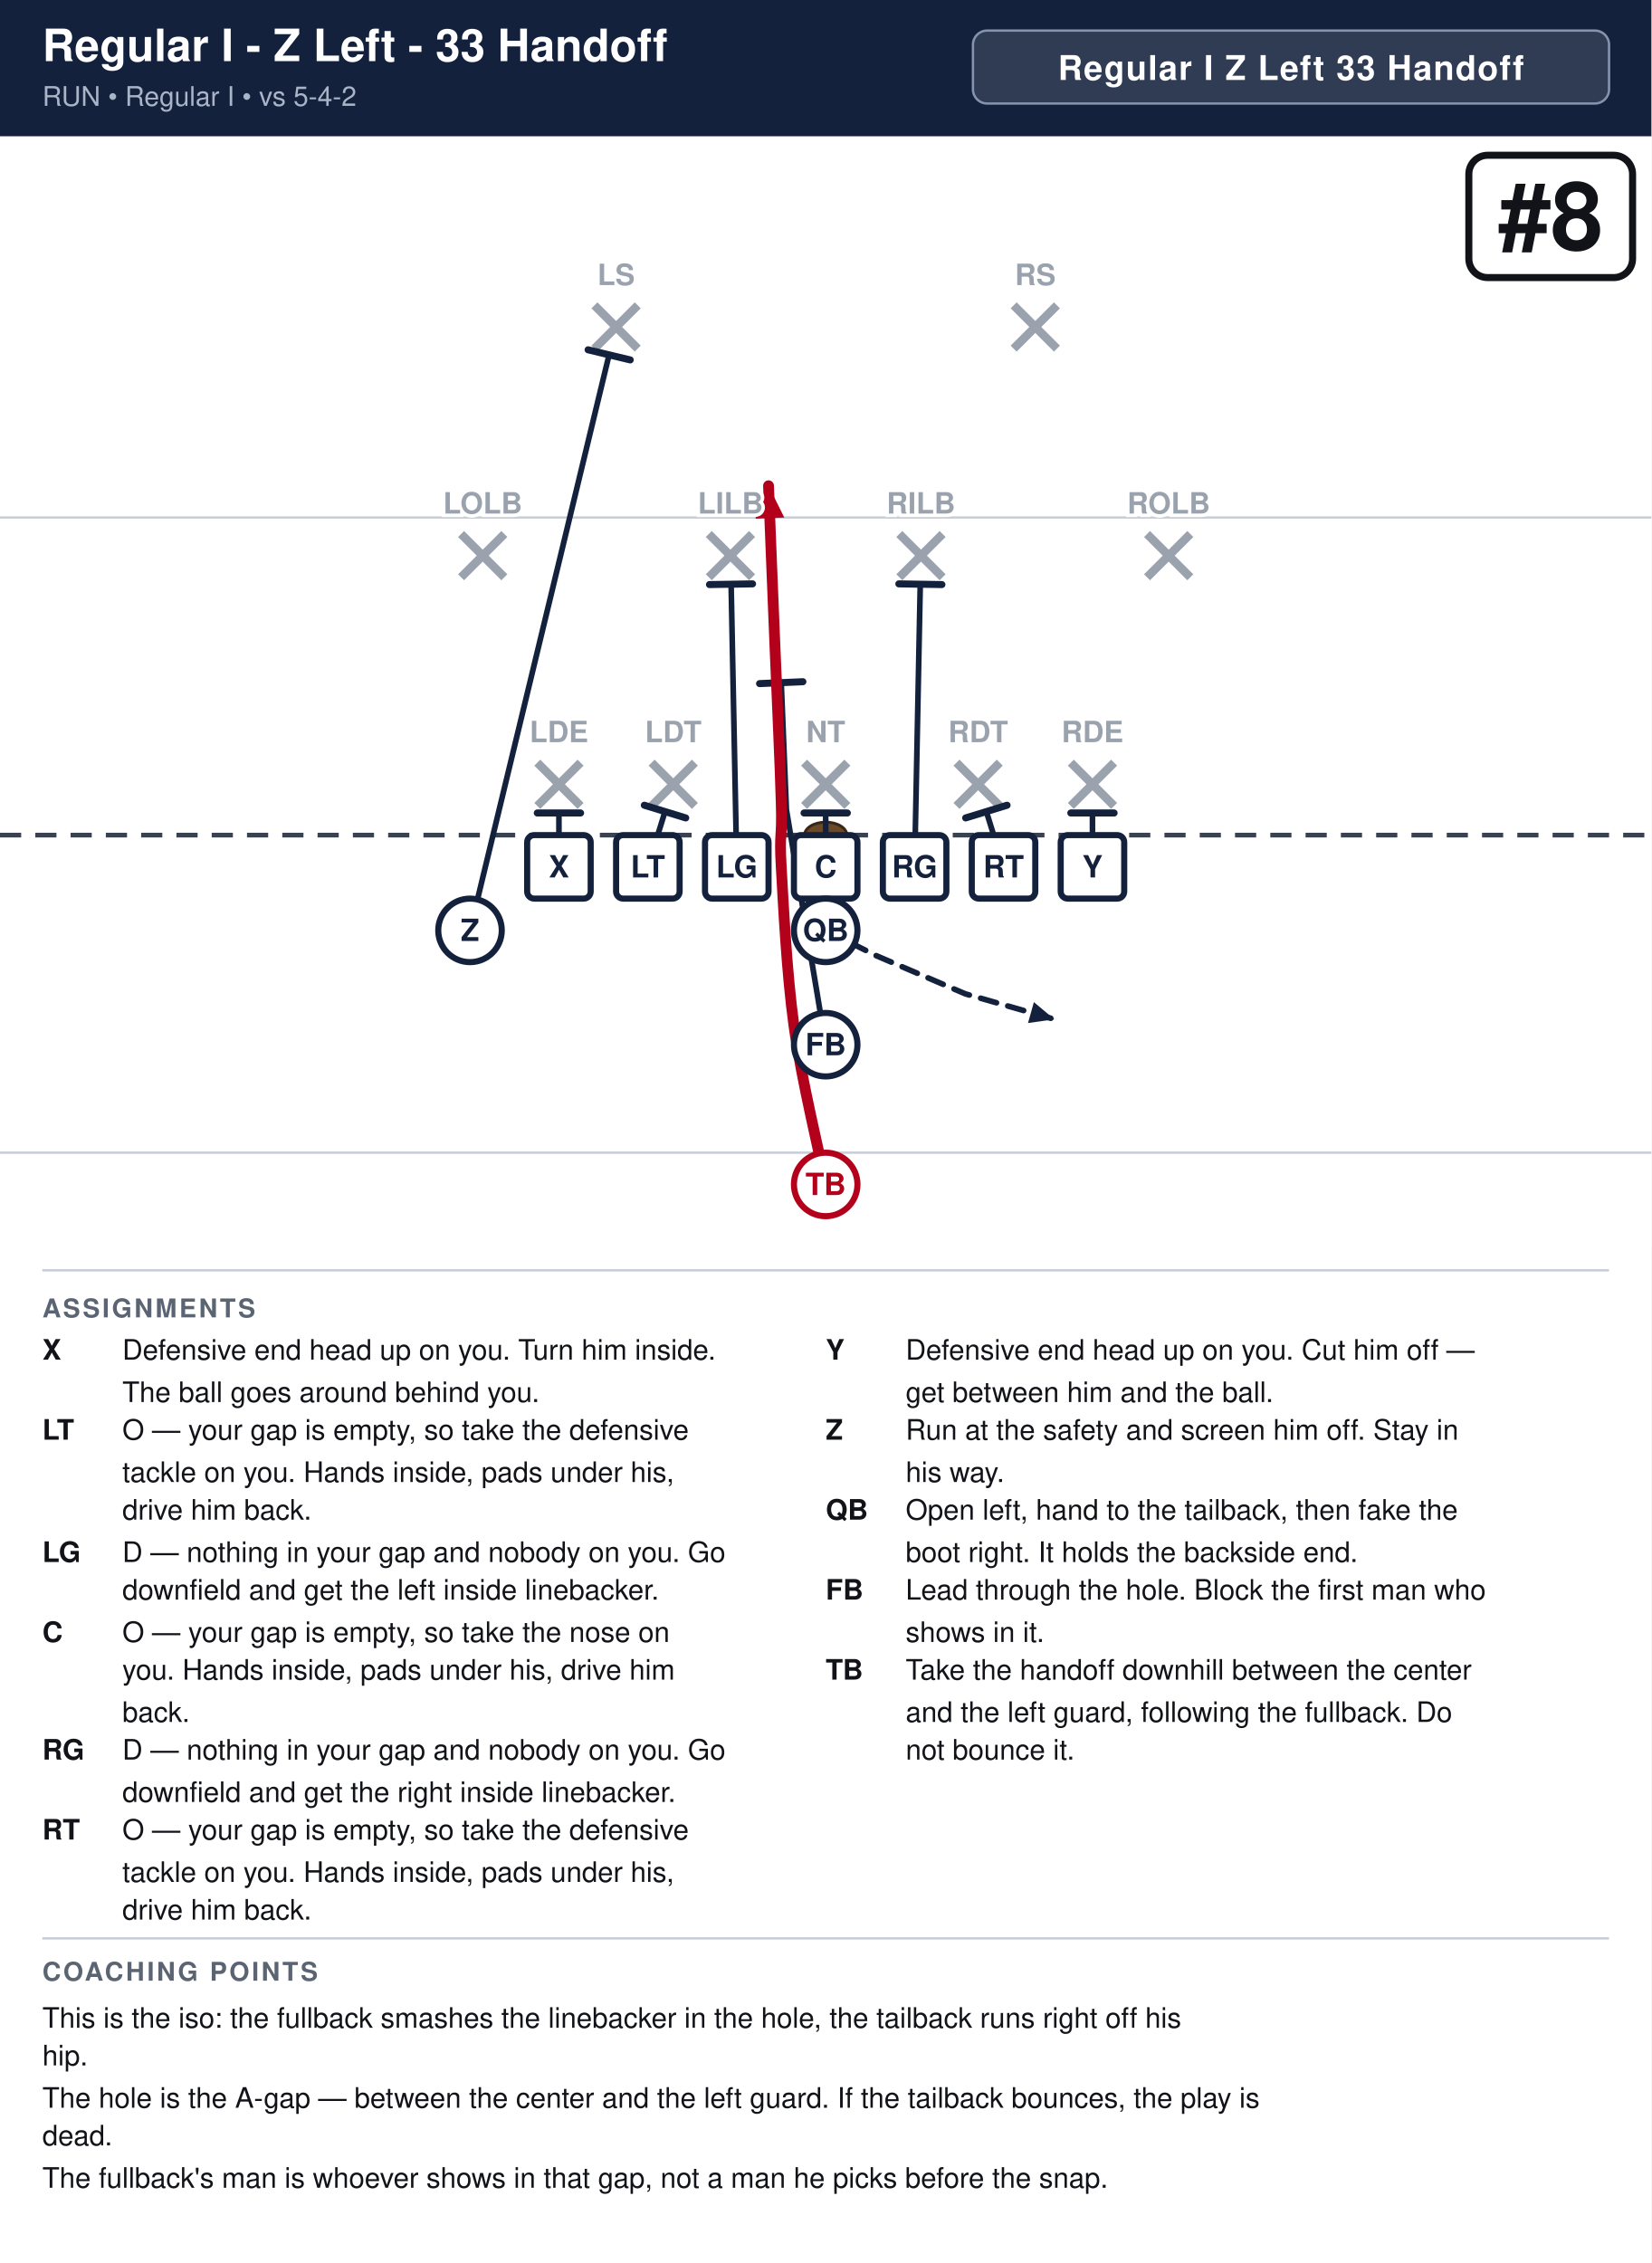
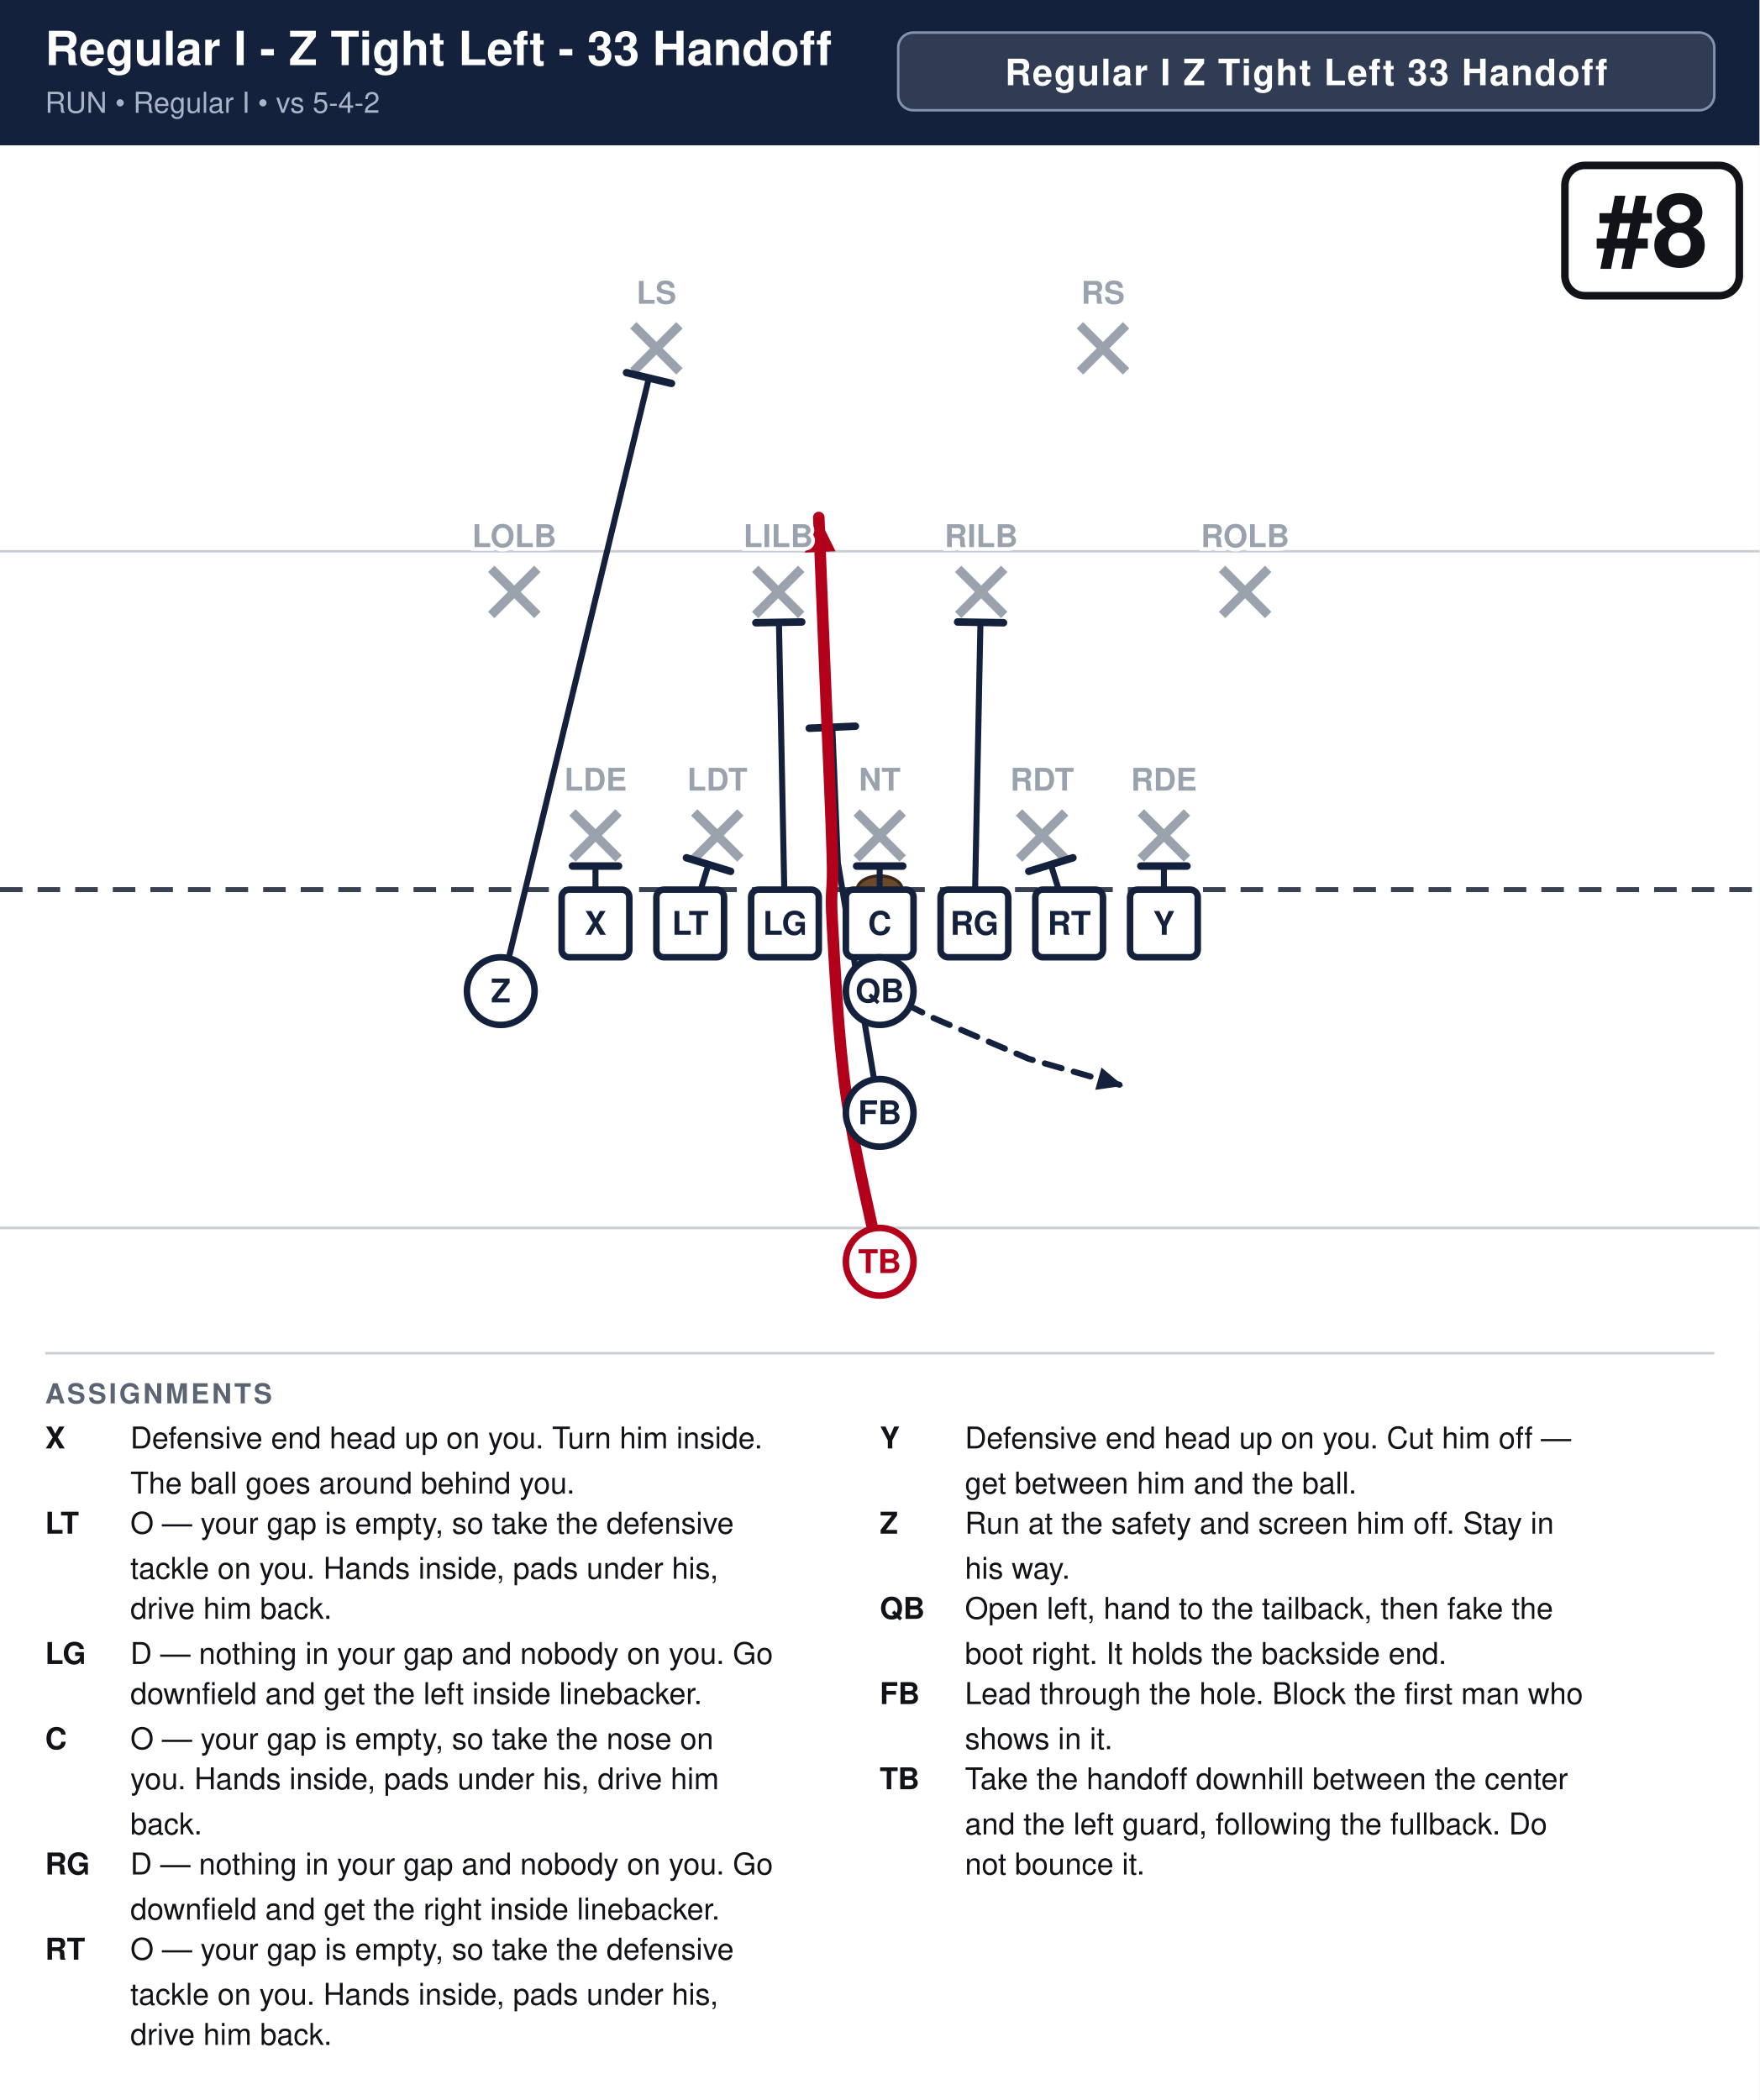
- <svg xmlns="http://www.w3.org/2000/svg" width="702" height="962" viewBox="0 0 702 962" font-family="Segoe UI, Helvetica, Arial, sans-serif">
+ <svg xmlns="http://www.w3.org/2000/svg" width="702" height="838" viewBox="0 0 702 838" font-family="Segoe UI, Helvetica, Arial, sans-serif">
  <rect width="100%" height="100%" fill="#ffffff" />
  <rect x="0" y="0" width="702" height="58" fill="#14213d" />
-   <text x="18" y="26" font-size="19.0" font-weight="700" fill="#ffffff">Regular I - Z Left - 33 Handoff</text>
+   <text x="18" y="26" font-size="18.8" font-weight="700" fill="#ffffff">Regular I - Z Tight Left - 33 Handoff</text>
  <text x="18" y="45" font-size="11.5" fill="#a9b4c7">RUN  •  Regular I  •  vs 5-4-2</text>
-   <rect x="413.6" y="13" width="270.4" height="31" rx="6" fill="#ffffff" fill-opacity="0.12" stroke="#8593ad" stroke-width="1" />
-   <text x="548.8" y="34" text-anchor="middle" font-size="14.5" font-weight="700" fill="#ffffff" letter-spacing="0.5">Regular I Z Left 33 Handoff</text>
+   <rect x="358.4" y="13" width="325.6" height="31" rx="6" fill="#ffffff" fill-opacity="0.12" stroke="#8593ad" stroke-width="1" />
+   <text x="521.2" y="34" text-anchor="middle" font-size="14.5" font-weight="700" fill="#ffffff" letter-spacing="0.5">Regular I Z Tight Left 33 Handoff</text>
  <clipPath id="fieldclip">
    <rect x="0" y="58" width="702" height="472" />
  </clipPath>
  <g clip-path="url(#fieldclip)">
    <g transform="translate(-0.0,31.0)">
      <rect x="0" y="0" width="702" height="513" fill="#ffffff" />
      <line x1="0" y1="459.0" x2="702" y2="459.0" stroke="#c8cdd6" stroke-width="1" />
      <line x1="0" y1="189.0" x2="702" y2="189.0" stroke="#c8cdd6" stroke-width="1" />
      <line x1="0" y1="324.0" x2="702" y2="324.0" stroke="#3a4150" stroke-width="2" stroke-dasharray="9 6" />
      <ellipse cx="351.0" cy="324.0" rx="9" ry="5.5" fill="#6b4a2b" stroke="#3a2716" stroke-width="1.2" />
      <line x1="228.4" y1="293.2" x2="246.8" y2="311.6" stroke="#9aa2ae" stroke-width="3.6" />
      <line x1="246.8" y1="293.2" x2="228.4" y2="311.6" stroke="#9aa2ae" stroke-width="3.6" />
      <line x1="277.0" y1="293.2" x2="295.4" y2="311.6" stroke="#9aa2ae" stroke-width="3.6" />
      <line x1="295.4" y1="293.2" x2="277.0" y2="311.6" stroke="#9aa2ae" stroke-width="3.6" />
      <line x1="341.8" y1="293.2" x2="360.2" y2="311.6" stroke="#9aa2ae" stroke-width="3.6" />
      <line x1="360.2" y1="293.2" x2="341.8" y2="311.6" stroke="#9aa2ae" stroke-width="3.6" />
      <line x1="406.6" y1="293.2" x2="425.0" y2="311.6" stroke="#9aa2ae" stroke-width="3.6" />
      <line x1="425.0" y1="293.2" x2="406.6" y2="311.6" stroke="#9aa2ae" stroke-width="3.6" />
      <line x1="455.2" y1="293.2" x2="473.6" y2="311.6" stroke="#9aa2ae" stroke-width="3.6" />
      <line x1="473.6" y1="293.2" x2="455.2" y2="311.6" stroke="#9aa2ae" stroke-width="3.6" />
      <line x1="196.0" y1="196.0" x2="214.4" y2="214.4" stroke="#9aa2ae" stroke-width="3.6" />
      <line x1="214.4" y1="196.0" x2="196.0" y2="214.4" stroke="#9aa2ae" stroke-width="3.6" />
      <line x1="301.3" y1="196.0" x2="319.7" y2="214.4" stroke="#9aa2ae" stroke-width="3.6" />
      <line x1="319.7" y1="196.0" x2="301.3" y2="214.4" stroke="#9aa2ae" stroke-width="3.6" />
      <line x1="382.3" y1="196.0" x2="400.7" y2="214.4" stroke="#9aa2ae" stroke-width="3.6" />
      <line x1="400.7" y1="196.0" x2="382.3" y2="214.4" stroke="#9aa2ae" stroke-width="3.6" />
      <line x1="487.6" y1="196.0" x2="506.0" y2="214.4" stroke="#9aa2ae" stroke-width="3.6" />
      <line x1="506.0" y1="196.0" x2="487.6" y2="214.4" stroke="#9aa2ae" stroke-width="3.6" />
      <line x1="252.7" y1="98.8" x2="271.1" y2="117.2" stroke="#9aa2ae" stroke-width="3.6" />
      <line x1="271.1" y1="98.8" x2="252.7" y2="117.2" stroke="#9aa2ae" stroke-width="3.6" />
      <line x1="430.9" y1="98.8" x2="449.3" y2="117.2" stroke="#9aa2ae" stroke-width="3.6" />
      <line x1="449.3" y1="98.8" x2="430.9" y2="117.2" stroke="#9aa2ae" stroke-width="3.6" />
      <path d="M237.6,337.5 L237.6,314.6" fill="none" stroke="#14213d" stroke-width="2.4" stroke-linecap="round" stroke-linejoin="round" />
      <line x1="228.4" y1="314.6" x2="246.8" y2="314.6" stroke="#14213d" stroke-width="3.0" stroke-linecap="round" />
      <path d="M275.4,337.5 L282.7,314.0" fill="none" stroke="#14213d" stroke-width="2.4" stroke-linecap="round" stroke-linejoin="round" />
      <line x1="273.9" y1="311.3" x2="291.5" y2="316.7" stroke="#14213d" stroke-width="3.0" stroke-linecap="round" />
      <path d="M313.2,337.5 L310.8,217.4" fill="none" stroke="#14213d" stroke-width="2.4" stroke-linecap="round" stroke-linejoin="round" />
      <line x1="301.6" y1="217.5" x2="319.9" y2="217.2" stroke="#14213d" stroke-width="3.0" stroke-linecap="round" />
      <path d="M351.0,337.5 L351.0,314.6" fill="none" stroke="#14213d" stroke-width="2.4" stroke-linecap="round" stroke-linejoin="round" />
      <line x1="341.8" y1="314.6" x2="360.2" y2="314.6" stroke="#14213d" stroke-width="3.0" stroke-linecap="round" />
      <path d="M388.8,337.5 L391.2,217.4" fill="none" stroke="#14213d" stroke-width="2.4" stroke-linecap="round" stroke-linejoin="round" />
      <line x1="382.1" y1="217.2" x2="400.4" y2="217.5" stroke="#14213d" stroke-width="3.0" stroke-linecap="round" />
      <path d="M426.6,337.5 L419.3,314.0" fill="none" stroke="#14213d" stroke-width="2.4" stroke-linecap="round" stroke-linejoin="round" />
      <line x1="410.5" y1="316.7" x2="428.1" y2="311.3" stroke="#14213d" stroke-width="3.0" stroke-linecap="round" />
      <path d="M464.4,337.5 L464.4,314.6" fill="none" stroke="#14213d" stroke-width="2.4" stroke-linecap="round" stroke-linejoin="round" />
      <line x1="455.2" y1="314.6" x2="473.6" y2="314.6" stroke="#14213d" stroke-width="3.0" stroke-linecap="round" />
      <path d="M199.8,364.5 L258.9,119.9" fill="none" stroke="#14213d" stroke-width="2.4" stroke-linecap="round" stroke-linejoin="round" />
      <line x1="250.0" y1="117.7" x2="267.9" y2="122.0" stroke="#14213d" stroke-width="3.0" stroke-linecap="round" />
      <path d="M351.0,364.5 L372.6,375.3 L410.4,391.5 L448.2,402.3" fill="none" stroke="#14213d" stroke-width="2.4" stroke-linecap="round" stroke-linejoin="round" stroke-dasharray="7 5" />
      <polygon points="448.2,402.3 437.0,403.9 439.5,395.0" fill="#14213d" />
      <path d="M351.0,413.1 L334.3,313.2 L332.1,259.2" fill="none" stroke="#14213d" stroke-width="2.4" stroke-linecap="round" stroke-linejoin="round" />
      <line x1="322.9" y1="259.6" x2="341.3" y2="258.8" stroke="#14213d" stroke-width="3.0" stroke-linecap="round" />
      <path d="M351.0,472.5 C348.8,461.2 340.6,427.5 337.5,405.0 C334.4,382.5 333.0,353.2 332.1,337.5 C331.2,321.8 332.6,326.2 332.1,310.5 C331.7,294.8 330.3,265.5 329.4,243.0 C328.5,220.5 327.1,186.8 326.7,175.5" fill="none" stroke="#b3001b" stroke-width="4.6" stroke-linecap="round" stroke-linejoin="round" />
      <polygon points="326.7,175.5 333.4,189.0 321.1,189.5" fill="#b3001b" />
      <rect x="224.1" y="324.0" width="27.0" height="27.0" rx="3" fill="#ffffff" stroke="#14213d" stroke-width="2.6" />
      <text x="237.6" y="342.0" text-anchor="middle" font-size="13" font-weight="700" fill="#14213d">X</text>
      <rect x="261.9" y="324.0" width="27.0" height="27.0" rx="3" fill="#ffffff" stroke="#14213d" stroke-width="2.6" />
      <text x="275.4" y="342.0" text-anchor="middle" font-size="13" font-weight="700" fill="#14213d">LT</text>
      <rect x="299.7" y="324.0" width="27.0" height="27.0" rx="3" fill="#ffffff" stroke="#14213d" stroke-width="2.6" />
      <text x="313.2" y="342.0" text-anchor="middle" font-size="13" font-weight="700" fill="#14213d">LG</text>
      <rect x="337.5" y="324.0" width="27.0" height="27.0" rx="3" fill="#ffffff" stroke="#14213d" stroke-width="2.6" />
      <text x="351.0" y="342.0" text-anchor="middle" font-size="13" font-weight="700" fill="#14213d">C</text>
      <rect x="375.3" y="324.0" width="27.0" height="27.0" rx="3" fill="#ffffff" stroke="#14213d" stroke-width="2.6" />
      <text x="388.8" y="342.0" text-anchor="middle" font-size="13" font-weight="700" fill="#14213d">RG</text>
      <rect x="413.1" y="324.0" width="27.0" height="27.0" rx="3" fill="#ffffff" stroke="#14213d" stroke-width="2.6" />
      <text x="426.6" y="342.0" text-anchor="middle" font-size="13" font-weight="700" fill="#14213d">RT</text>
      <rect x="450.9" y="324.0" width="27.0" height="27.0" rx="3" fill="#ffffff" stroke="#14213d" stroke-width="2.6" />
      <text x="464.4" y="342.0" text-anchor="middle" font-size="13" font-weight="700" fill="#14213d">Y</text>
      <circle cx="199.8" cy="364.5" r="13.5" fill="#ffffff" stroke="#14213d" stroke-width="2.6" />
      <text x="199.8" y="369.0" text-anchor="middle" font-size="13" font-weight="700" fill="#14213d">Z</text>
      <circle cx="351.0" cy="364.5" r="13.5" fill="#ffffff" stroke="#14213d" stroke-width="2.6" />
      <text x="351.0" y="369.0" text-anchor="middle" font-size="13" font-weight="700" fill="#14213d">QB</text>
      <circle cx="351.0" cy="413.1" r="13.5" fill="#ffffff" stroke="#14213d" stroke-width="2.6" />
      <text x="351.0" y="417.6" text-anchor="middle" font-size="13" font-weight="700" fill="#14213d">FB</text>
      <circle cx="351.0" cy="472.5" r="13.5" fill="#ffffff" stroke="#b3001b" stroke-width="2.6" />
      <text x="351.0" y="477.0" text-anchor="middle" font-size="13" font-weight="700" fill="#b3001b">TB</text>
      <text x="237.6" y="284.5" text-anchor="middle" font-size="12.5" fill="#9aa2ae" font-weight="600" stroke="#fff" stroke-width="3" paint-order="stroke">LDE</text>
      <text x="286.2" y="284.5" text-anchor="middle" font-size="12.5" fill="#9aa2ae" font-weight="600" stroke="#fff" stroke-width="3" paint-order="stroke">LDT</text>
      <text x="351.0" y="284.5" text-anchor="middle" font-size="12.5" fill="#9aa2ae" font-weight="600" stroke="#fff" stroke-width="3" paint-order="stroke">NT</text>
      <text x="415.8" y="284.5" text-anchor="middle" font-size="12.5" fill="#9aa2ae" font-weight="600" stroke="#fff" stroke-width="3" paint-order="stroke">RDT</text>
      <text x="464.4" y="284.5" text-anchor="middle" font-size="12.5" fill="#9aa2ae" font-weight="600" stroke="#fff" stroke-width="3" paint-order="stroke">RDE</text>
      <text x="205.2" y="187.3" text-anchor="middle" font-size="12.5" fill="#9aa2ae" font-weight="600" stroke="#fff" stroke-width="3" paint-order="stroke">LOLB</text>
      <text x="310.5" y="187.3" text-anchor="middle" font-size="12.5" fill="#9aa2ae" font-weight="600" stroke="#fff" stroke-width="3" paint-order="stroke">LILB</text>
      <text x="391.5" y="187.3" text-anchor="middle" font-size="12.5" fill="#9aa2ae" font-weight="600" stroke="#fff" stroke-width="3" paint-order="stroke">RILB</text>
      <text x="496.8" y="187.3" text-anchor="middle" font-size="12.5" fill="#9aa2ae" font-weight="600" stroke="#fff" stroke-width="3" paint-order="stroke">ROLB</text>
      <text x="261.9" y="90.2" text-anchor="middle" font-size="12.5" fill="#9aa2ae" font-weight="600" stroke="#fff" stroke-width="3" paint-order="stroke">LS</text>
      <text x="440.1" y="90.2" text-anchor="middle" font-size="12.5" fill="#9aa2ae" font-weight="600" stroke="#fff" stroke-width="3" paint-order="stroke">RS</text>
      <rect x="624.4" y="35.0" width="69.6" height="52.0" rx="8" fill="#ffffff" stroke="#111318" stroke-width="3" />
      <text x="659.2" y="75.0" text-anchor="middle" font-size="40" font-weight="800" fill="#111318">#8</text>
    </g>
  </g>
  <line x1="18" y1="540" x2="684" y2="540" stroke="#c8cdd6" stroke-width="1" />
  <text x="18" y="560" font-size="11" font-weight="700" fill="#5b6472" letter-spacing="1">ASSIGNMENTS</text>
  <text x="18" y="578" font-size="12" font-weight="700" fill="#111318">X</text>
  <text x="52" y="578" font-size="12" fill="#111318">Defensive end head up on you. Turn him inside.</text>
  <text x="52" y="596" font-size="12" fill="#111318">The ball goes around behind you.</text>
  <text x="18" y="612" font-size="12" font-weight="700" fill="#111318">LT</text>
  <text x="52" y="612" font-size="12" fill="#111318">O — your gap is empty, so take the defensive</text>
  <text x="52" y="630" font-size="12" fill="#111318">tackle on you. Hands inside, pads under his,</text>
  <text x="52" y="646" font-size="12" fill="#111318">drive him back.</text>
  <text x="18" y="664" font-size="12" font-weight="700" fill="#111318">LG</text>
  <text x="52" y="664" font-size="12" fill="#111318">D — nothing in your gap and nobody on you. Go</text>
  <text x="52" y="680" font-size="12" fill="#111318">downfield and get the left inside linebacker.</text>
  <text x="18" y="698" font-size="12" font-weight="700" fill="#111318">C</text>
  <text x="52" y="698" font-size="12" fill="#111318">O — your gap is empty, so take the nose on</text>
  <text x="52" y="714" font-size="12" fill="#111318">you. Hands inside, pads under his, drive him</text>
  <text x="52" y="732" font-size="12" fill="#111318">back.</text>
  <text x="18" y="748" font-size="12" font-weight="700" fill="#111318">RG</text>
  <text x="52" y="748" font-size="12" fill="#111318">D — nothing in your gap and nobody on you. Go</text>
  <text x="52" y="766" font-size="12" fill="#111318">downfield and get the right inside linebacker.</text>
  <text x="18" y="782" font-size="12" font-weight="700" fill="#111318">RT</text>
  <text x="52" y="782" font-size="12" fill="#111318">O — your gap is empty, so take the defensive</text>
  <text x="52" y="800" font-size="12" fill="#111318">tackle on you. Hands inside, pads under his,</text>
  <text x="52" y="816" font-size="12" fill="#111318">drive him back.</text>
  <text x="351" y="578" font-size="12" font-weight="700" fill="#111318">Y</text>
  <text x="385" y="578" font-size="12" fill="#111318">Defensive end head up on you. Cut him off —</text>
  <text x="385" y="596" font-size="12" fill="#111318">get between him and the ball.</text>
  <text x="351" y="612" font-size="12" font-weight="700" fill="#111318">Z</text>
  <text x="385" y="612" font-size="12" fill="#111318">Run at the safety and screen him off. Stay in</text>
  <text x="385" y="630" font-size="12" fill="#111318">his way.</text>
  <text x="351" y="646" font-size="12" font-weight="700" fill="#111318">QB</text>
  <text x="385" y="646" font-size="12" fill="#111318">Open left, hand to the tailback, then fake the</text>
  <text x="385" y="664" font-size="12" fill="#111318">boot right. It holds the backside end.</text>
  <text x="351" y="680" font-size="12" font-weight="700" fill="#111318">FB</text>
  <text x="385" y="680" font-size="12" fill="#111318">Lead through the hole. Block the first man who</text>
  <text x="385" y="698" font-size="12" fill="#111318">shows in it.</text>
  <text x="351" y="714" font-size="12" font-weight="700" fill="#111318">TB</text>
  <text x="385" y="714" font-size="12" fill="#111318">Take the handoff downhill between the center</text>
  <text x="385" y="732" font-size="12" fill="#111318">and the left guard, following the fullback. Do</text>
  <text x="385" y="748" font-size="12" fill="#111318">not bounce it.</text>
-   <line x1="18" y1="824" x2="684" y2="824" stroke="#c8cdd6" stroke-width="1" />
-   <text x="18" y="842" font-size="11" font-weight="700" fill="#5b6472" letter-spacing="1">COACHING POINTS</text>
-   <text x="18" y="862" font-size="12" fill="#111318">This is the iso: the fullback smashes the linebacker in the hole, the tailback runs right off his</text>
-   <text x="18" y="878" font-size="12" fill="#111318">hip.</text>
-   <text x="18" y="896" font-size="12" fill="#111318">The hole is the A-gap — between the center and the left guard. If the tailback bounces, the play is</text>
-   <text x="18" y="912" font-size="12" fill="#111318">dead.</text>
-   <text x="18" y="930" font-size="12" fill="#111318">The fullback's man is whoever shows in that gap, not a man he picks before the snap.</text>
</svg>
